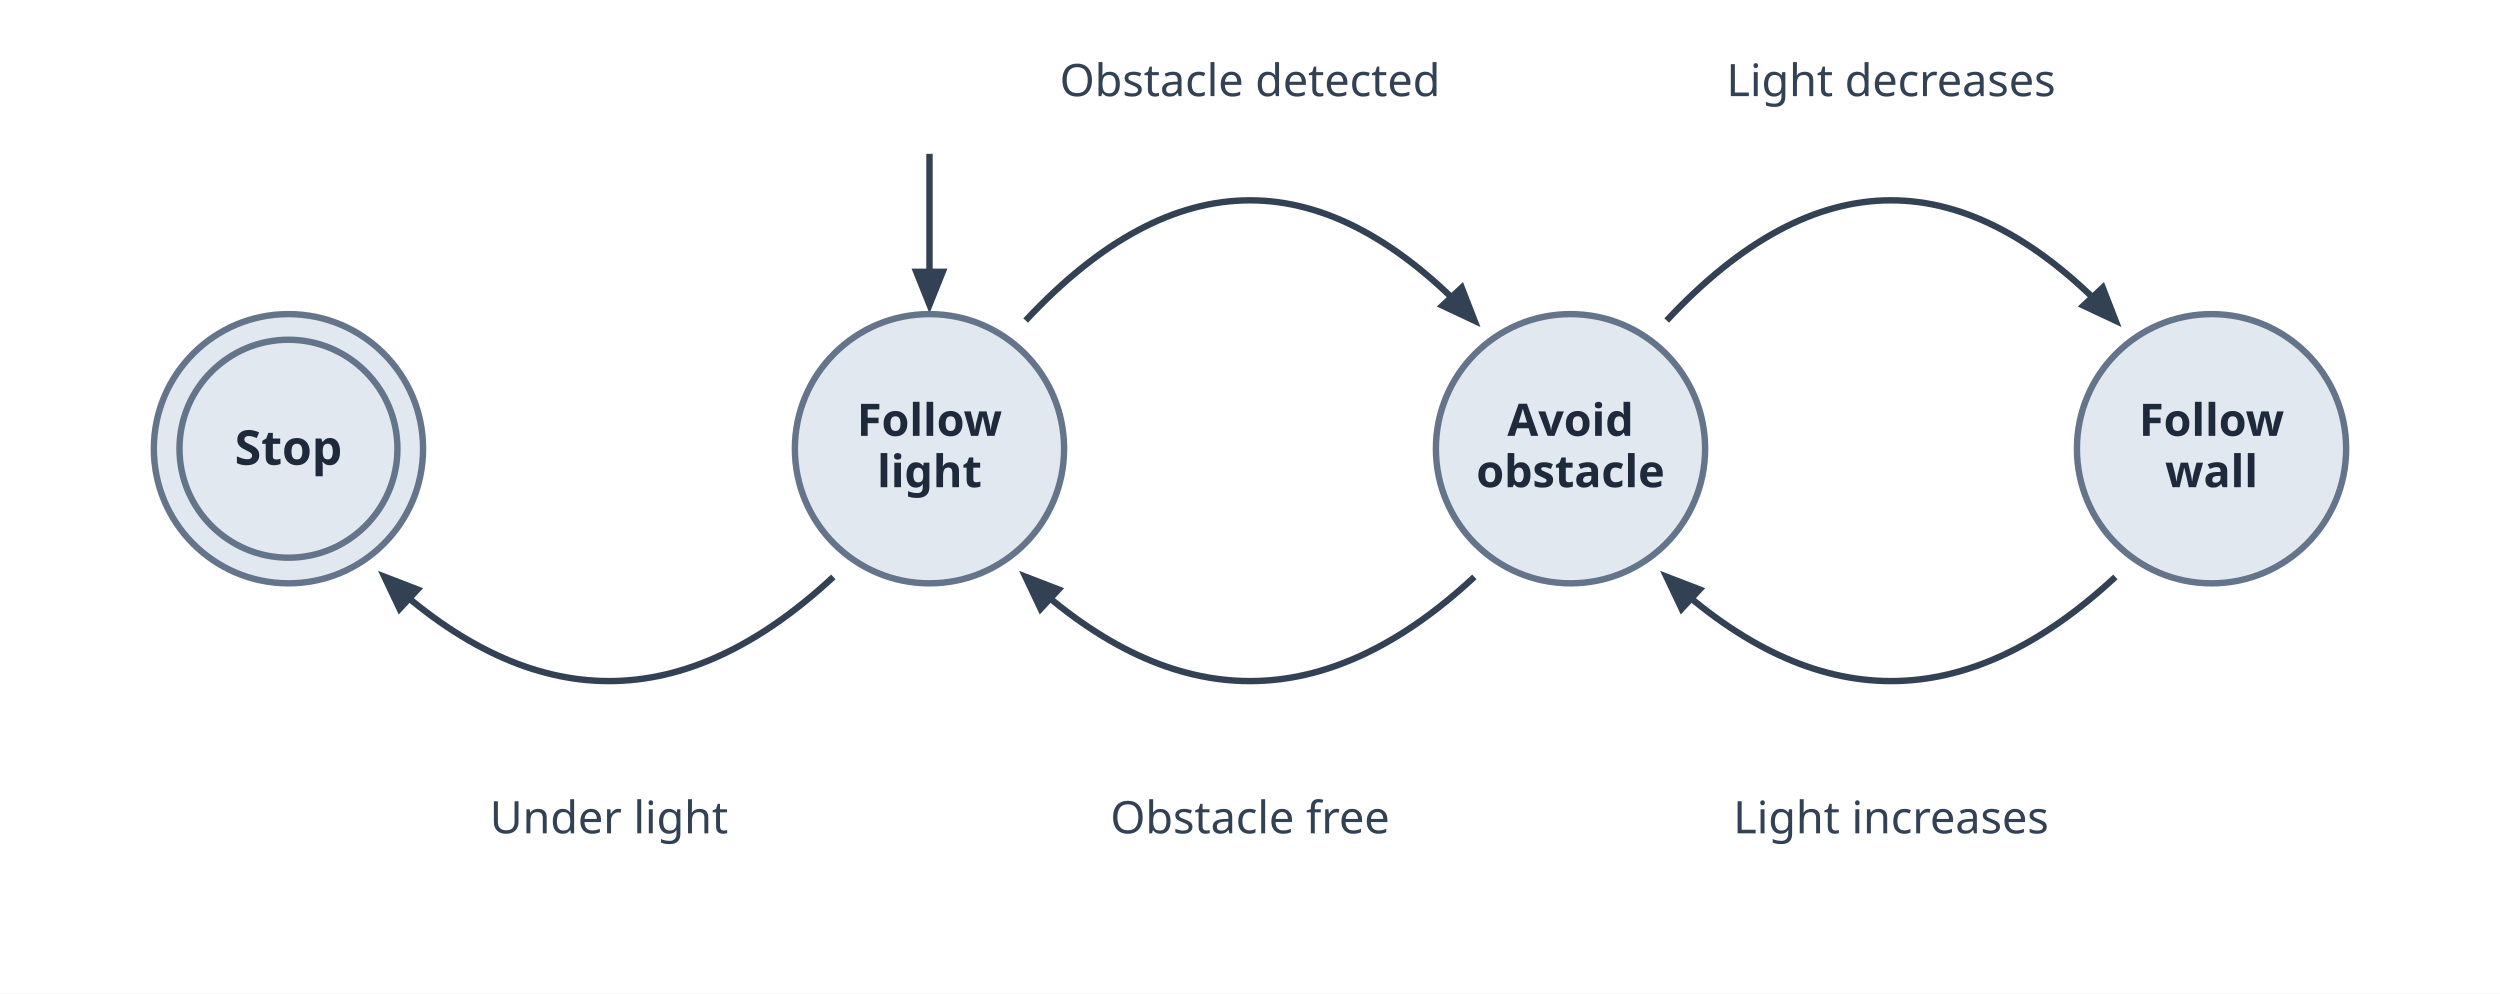
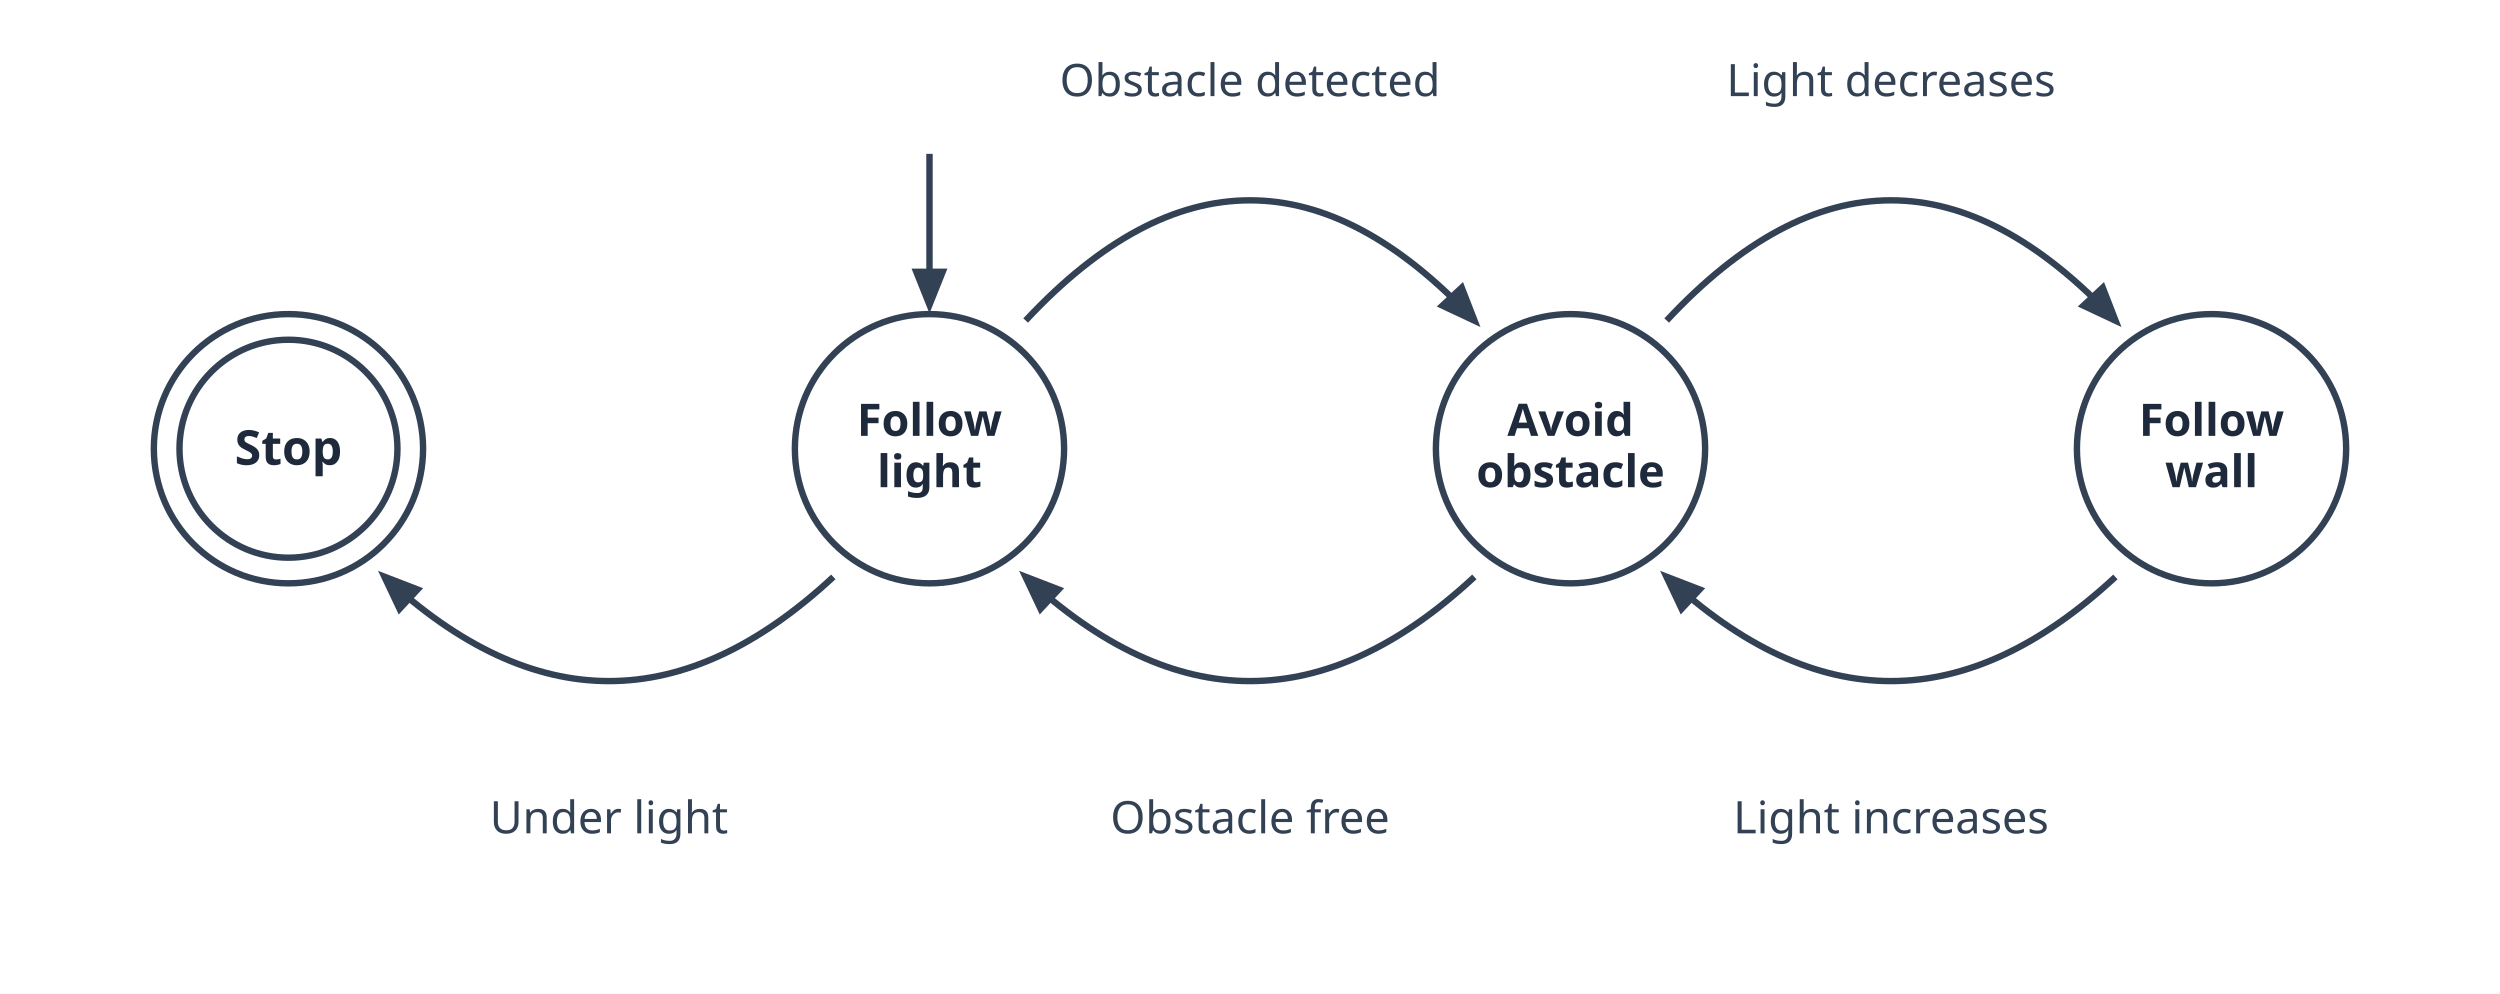
<svg xmlns="http://www.w3.org/2000/svg" viewBox="0 0 780 310" width="780" height="310">
  <defs>
    <marker id="smArrow" viewBox="0 0 10 10" refX="8" refY="5" markerWidth="7" markerHeight="7" orient="auto-start-reverse">
      <path d="M 0 1 L 10 5 L 0 9 z" fill="#334155" />
    </marker>
  </defs>
  <rect width="100%" height="100%" fill="#ffffff" />
  <line x1="290" y1="48" x2="290" y2="95" stroke="#334155" stroke-width="2" marker-end="url(#smArrow)" />
  <path d="M 320 100 Q 390 25 460 100" fill="none" stroke="#334155" stroke-width="2" marker-end="url(#smArrow)" />
  <path d="M 520 100 Q 590 25 660 100" fill="none" stroke="#334155" stroke-width="2" marker-end="url(#smArrow)" />
  <path d="M 260 180 Q 190 245 120 180" fill="none" stroke="#334155" stroke-width="2" marker-end="url(#smArrow)" />
  <path d="M 460 180 Q 390 245 320 180" fill="none" stroke="#334155" stroke-width="2" marker-end="url(#smArrow)" />
  <path d="M 660 180 Q 590 245 520 180" fill="none" stroke="#334155" stroke-width="2" marker-end="url(#smArrow)" />
  <g font-family="sans-serif" font-size="14" fill="#334155" text-anchor="middle">
    <text x="390" y="30">Obstacle detected</text>
    <text x="590" y="30">Light decreases</text>
    <text x="190" y="260">Under light</text>
    <text x="390" y="260">Obstacle free</text>
    <text x="590" y="260">Light increases</text>
  </g>
-   <circle cx="90" cy="140" r="42" fill="#e2e8f0" stroke="#64748b" stroke-width="2" />
-   <circle cx="90" cy="140" r="34" fill="none" stroke="#64748b" stroke-width="2" />
+   <circle cx="90" cy="140" r="42" fill="#ffffff" stroke="#334155" stroke-width="2" />
+   <circle cx="90" cy="140" r="34" fill="none" stroke="#334155" stroke-width="2" />
  <text x="90" y="145" font-family="sans-serif" font-size="15" font-weight="bold" text-anchor="middle" fill="#1e293b">Stop</text>
-   <circle cx="290" cy="140" r="42" fill="#e2e8f0" stroke="#64748b" stroke-width="2" />
+   <circle cx="290" cy="140" r="42" fill="#ffffff" stroke="#334155" stroke-width="2" />
  <text x="290" y="136" font-family="sans-serif" font-size="14" font-weight="bold" text-anchor="middle" fill="#1e293b">Follow</text>
  <text x="290" y="152" font-family="sans-serif" font-size="14" font-weight="bold" text-anchor="middle" fill="#1e293b">light</text>
-   <circle cx="490" cy="140" r="42" fill="#e2e8f0" stroke="#64748b" stroke-width="2" />
+   <circle cx="490" cy="140" r="42" fill="#ffffff" stroke="#334155" stroke-width="2" />
  <text x="490" y="136" font-family="sans-serif" font-size="14" font-weight="bold" text-anchor="middle" fill="#1e293b">Avoid</text>
  <text x="490" y="152" font-family="sans-serif" font-size="14" font-weight="bold" text-anchor="middle" fill="#1e293b">obstacle</text>
-   <circle cx="690" cy="140" r="42" fill="#e2e8f0" stroke="#64748b" stroke-width="2" />
+   <circle cx="690" cy="140" r="42" fill="#ffffff" stroke="#334155" stroke-width="2" />
  <text x="690" y="136" font-family="sans-serif" font-size="14" font-weight="bold" text-anchor="middle" fill="#1e293b">Follow</text>
  <text x="690" y="152" font-family="sans-serif" font-size="14" font-weight="bold" text-anchor="middle" fill="#1e293b">wall</text>
</svg>
